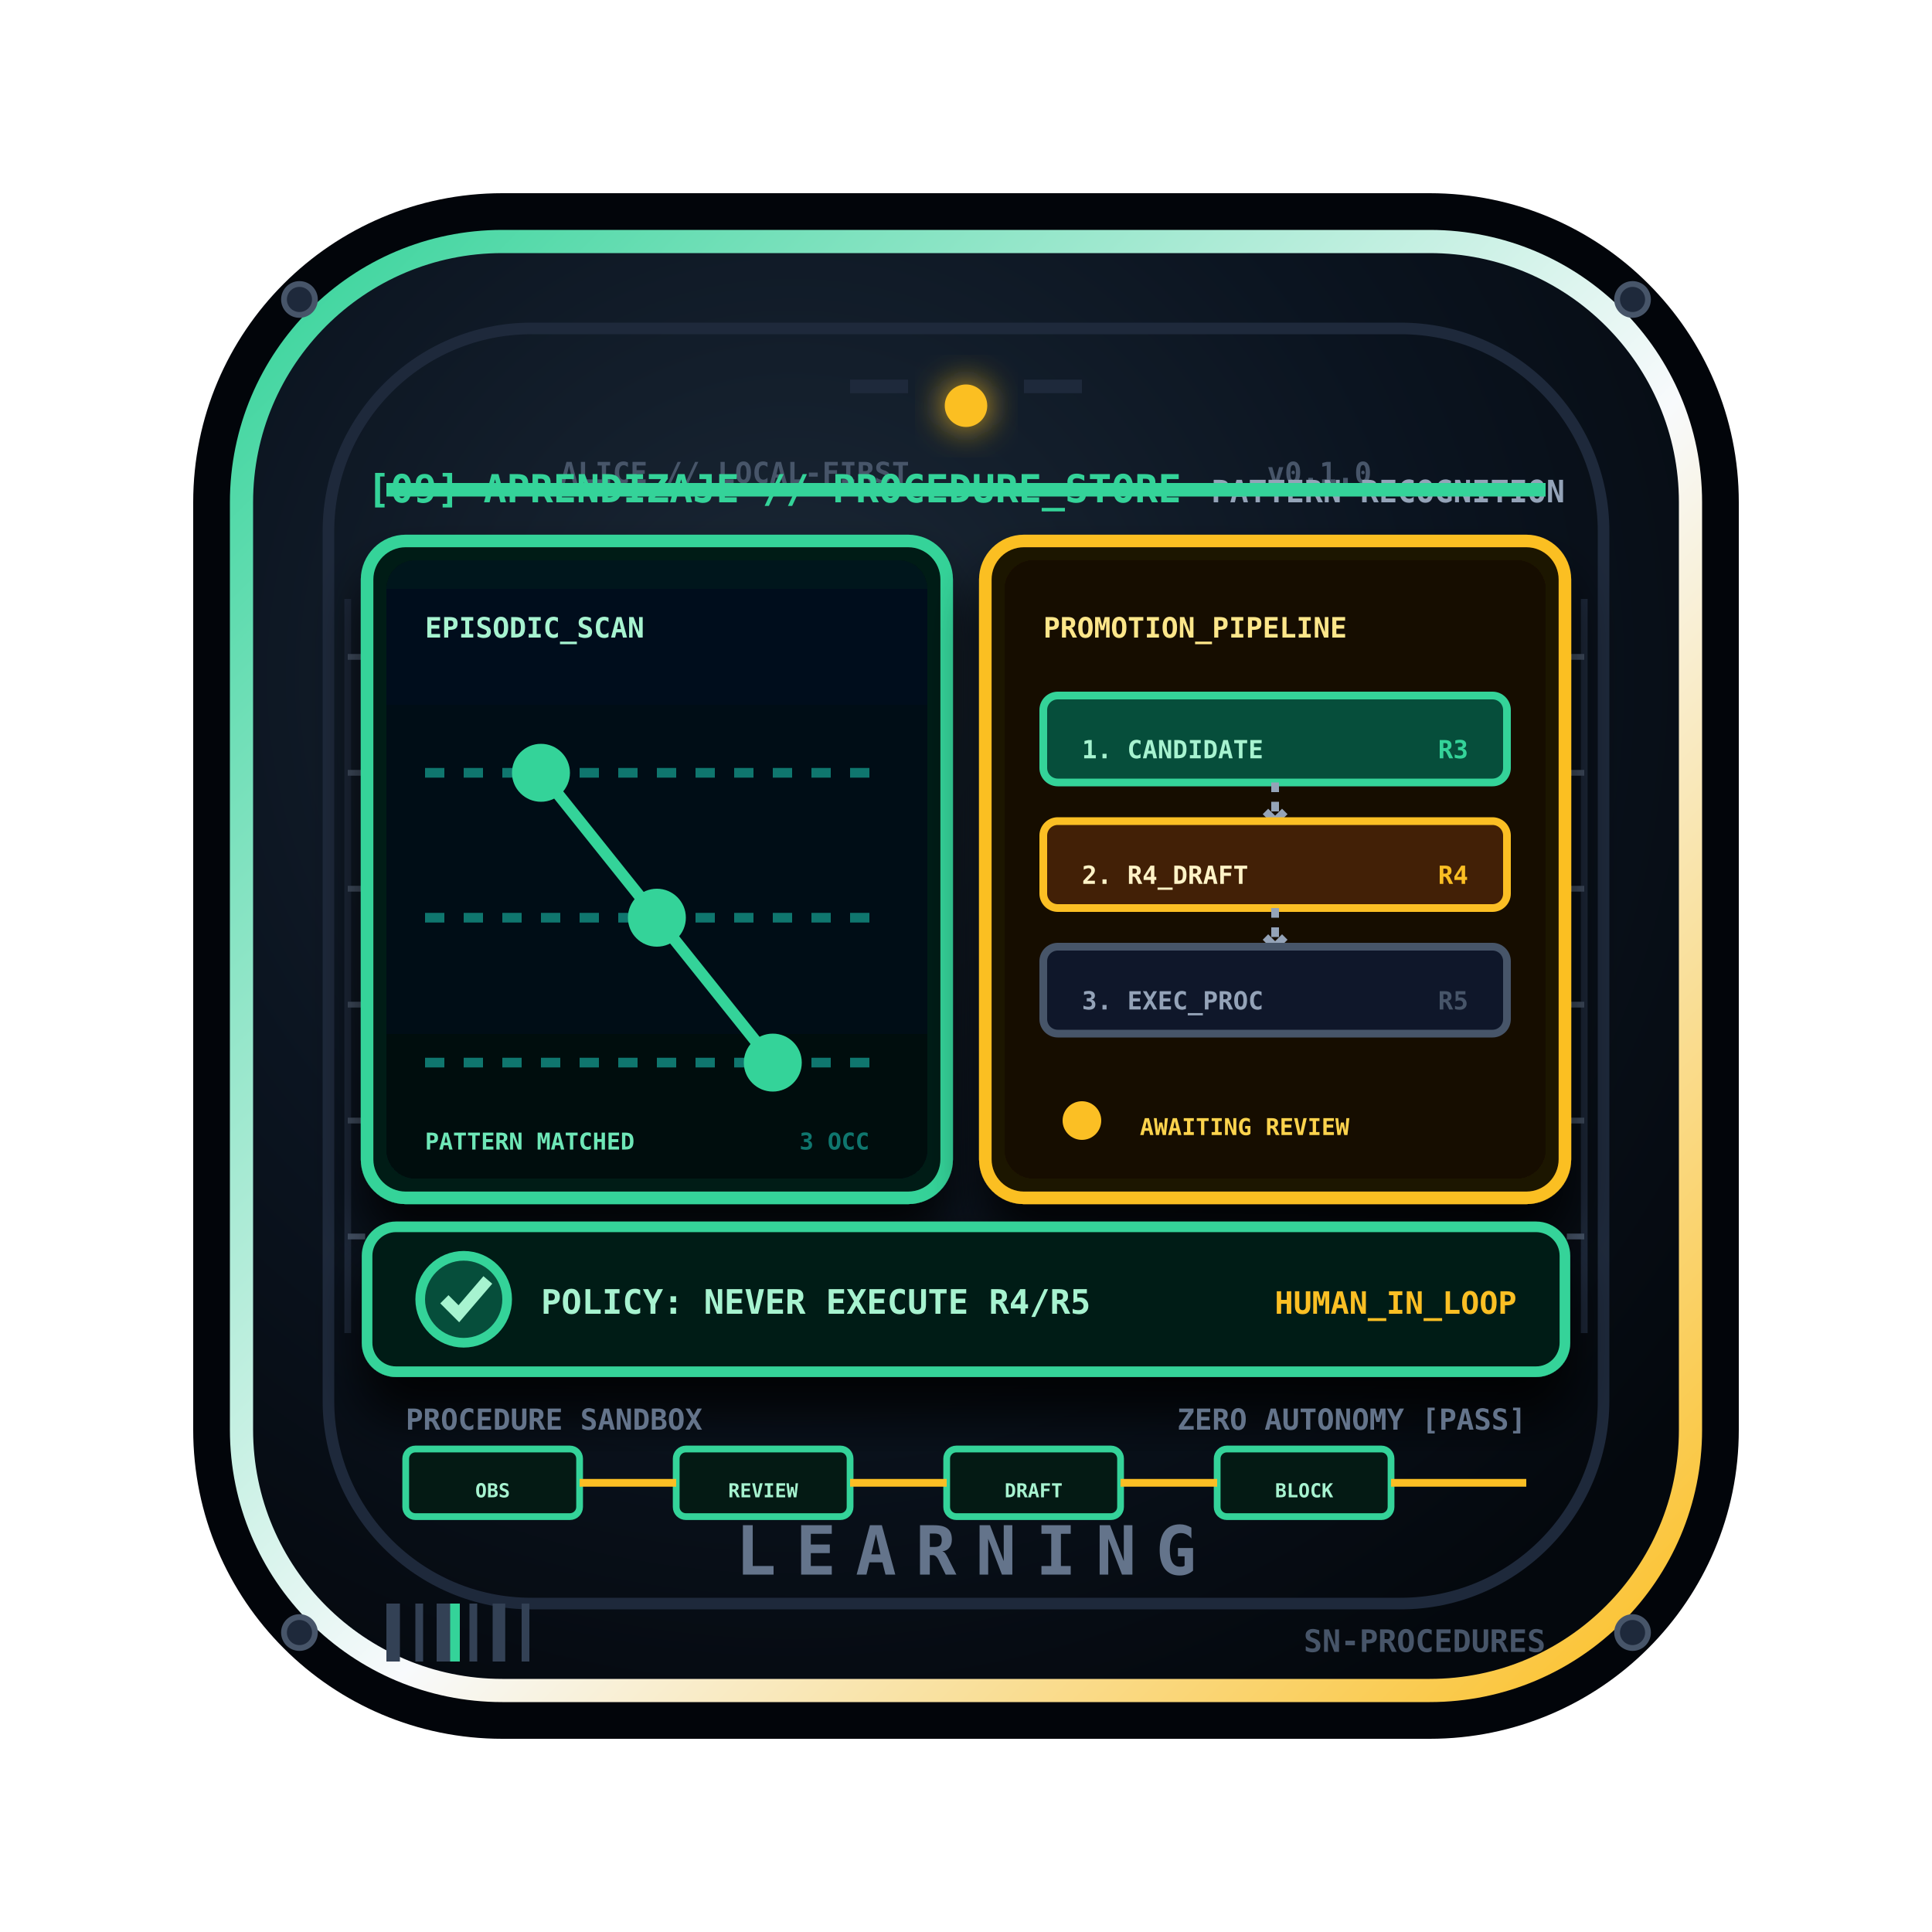
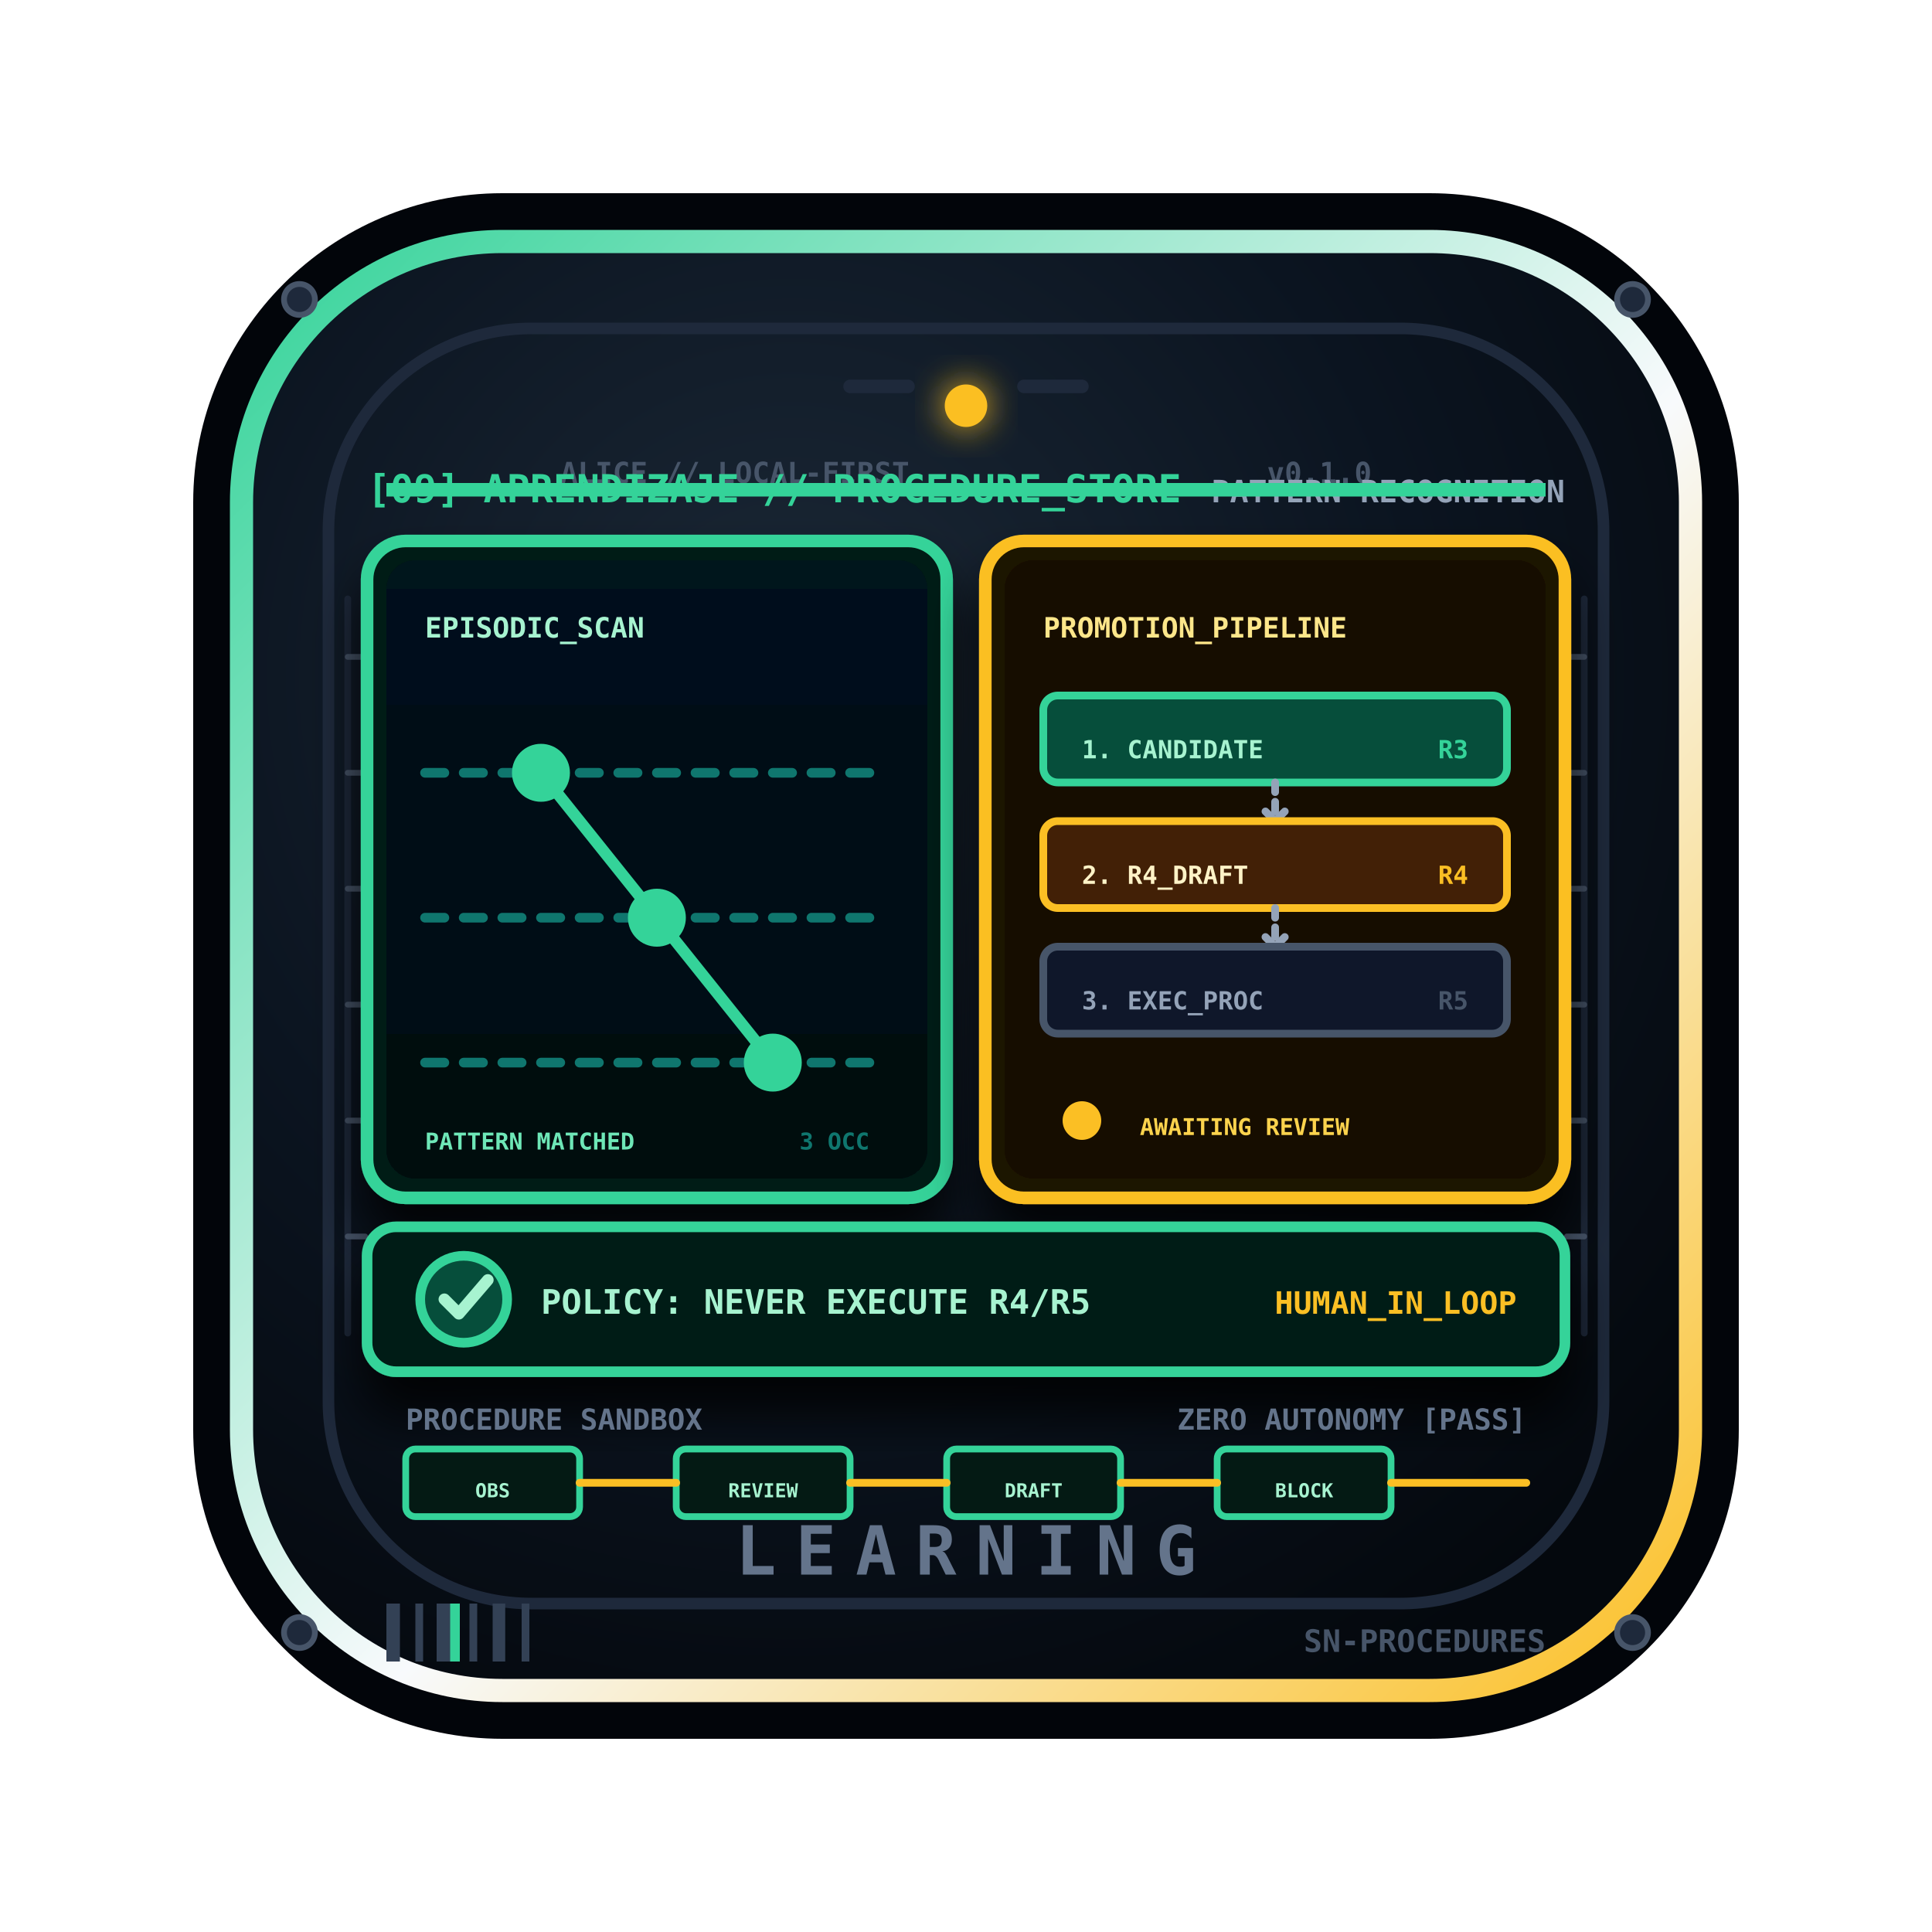
- <svg xmlns="http://www.w3.org/2000/svg" viewBox="0 0 200 200" role="img" aria-label="Procedimientos">
+ <svg xmlns="http://www.w3.org/2000/svg" viewBox="0 0 200 200" role="img" aria-label="Procedimientos" shape-rendering="geometricPrecision" text-rendering="geometricPrecision" stroke-linecap="round" stroke-linejoin="round">
  <style>
    .procedures-dash{animation:proceduresDash 2.8s linear infinite}.procedures-blink{animation:proceduresBlink 1.6s steps(2,end) infinite}.procedures-blink2{animation:proceduresBlink 2.3s steps(2,end) .5s infinite}.procedures-scan{animation:proceduresScan 4.2s ease-in-out infinite}.procedures-spin{transform-box:fill-box;transform-origin:50% 50%;animation:proceduresSpin 16s linear infinite}
    @keyframes proceduresDash{to{stroke-dashoffset:-26}}@keyframes proceduresBlink{50%{opacity:.25}}
    @keyframes proceduresScan{0%,100%{y:50px;opacity:.06}50%{y:140px;opacity:.4}}
    @keyframes proceduresSpin{to{transform:rotate(360deg)}}
    @media(prefers-reduced-motion:reduce){.procedures-dash,.procedures-blink,.procedures-blink2,.procedures-scan,.procedures-spin{animation:none}}
  </style>
  <defs>
    <radialGradient id="procedures-plate" cx="38%" cy="30%" r="80%">
      <stop stop-color="#1b2836" />
      <stop offset=".55" stop-color="#0b1420" />
      <stop offset="1" stop-color="#04080d" />
    </radialGradient>
    <linearGradient id="procedures-ga" x1="0" y1="0" x2="1" y2="1">
      <stop stop-color="#34d399" />
      <stop offset=".55" stop-color="#f8fafc" />
      <stop offset="1" stop-color="#fbbf24" />
    </linearGradient>
    <linearGradient id="procedures-gb" x1="0" x2="1">
      <stop stop-color="#fbbf24" />
      <stop offset="1" stop-color="#34d399" />
    </linearGradient>
    <linearGradient id="procedures-metal" x1="0" y1="0" x2="1" y2="1">
      <stop stop-color="#94a3b8" />
      <stop offset=".35" stop-color="#334155" />
      <stop offset=".7" stop-color="#111827" />
      <stop offset="1" stop-color="#020617" />
    </linearGradient>
    <linearGradient id="procedures-screen-bg" x1="0" y1="0" x2="0" y2="1">
      <stop stop-color="#06121d" />
      <stop offset="1" stop-color="#02070e" />
    </linearGradient>
    <radialGradient id="procedures-halo">
      <stop stop-color="#fff" />
      <stop offset=".2" stop-color="#34d399" />
      <stop offset=".7" stop-color="#fbbf24" />
      <stop offset="1" stop-color="#07111d" />
    </radialGradient>
    <filter id="procedures-shadow" x="-45%" y="-45%" width="190%" height="200%">
      <feDropShadow dx="0" dy="4" stdDeviation="2.6" flood-color="#000" flood-opacity=".85" />
    </filter>
    <filter id="procedures-glow" x="-70%" y="-70%" width="240%" height="240%">
      <feGaussianBlur stdDeviation="1.8" result="b" />
      <feMerge>
        <feMergeNode in="b" />
        <feMergeNode in="SourceGraphic" />
      </feMerge>
    </filter>
  </defs>
  <rect x="20" y="20" width="160" height="160" rx="32" fill="#02050a" />
  <rect x="25" y="25" width="150" height="150" rx="27" fill="url(#procedures-plate)" stroke="url(#procedures-ga)" stroke-width="2.4" />
  <rect x="34" y="34" width="132" height="132" rx="21" fill="none" stroke="#1e293b" stroke-width="1.2" />
  <g fill="#1e293b" stroke="#475569" stroke-width=".6">
    <circle cx="31" cy="31" r="1.6" />
    <circle cx="169" cy="31" r="1.6" />
    <circle cx="31" cy="169" r="1.6" />
    <circle cx="169" cy="169" r="1.6" />
  </g>
  <path d="M88 40h6M106 40h6" stroke="#1e293b" stroke-width="1.4" />
  <g font-family="Consolas,monospace" font-weight="900">
    <text x="58" y="50" fill="#475569" font-size="3">ALICE // LOCAL-FIRST</text>
    <text x="142" y="50" fill="#475569" font-size="3" text-anchor="end">v0.1.0</text>
  </g>
  <path d="M36 62v76M164 62v76" stroke="#1e293b" stroke-width=".7" />
  <path d="M36 68h2.5M36 80h1.8M36 92h2.5M36 104h1.8M36 116h2.5M36 128h1.8M164 68h-2.5M164 80h-1.8M164 92h-2.5M164 104h-1.8M164 116h-2.5M164 128h-1.8" stroke="#475569" stroke-width=".6" />
  <circle class="procedures-blink" cx="100" cy="42" r="2.2" fill="#fbbf24" filter="url(#procedures-glow)" />
  <g font-family="Consolas,monospace" font-weight="900">
    <text x="38" y="52" fill="#34d399" font-size="4">[09] APRENDIZAJE // PROCEDURE_STORE</text>
    <text x="162" y="52" fill="#94a3b8" font-size="3.2" text-anchor="end">PATTERN RECOGNITION</text>
  </g>
  <g filter="url(#procedures-shadow)">
    <rect x="38" y="56" width="60" height="68" rx="4" fill="#041a14" stroke="#34d399" stroke-width="1.3" />
    <rect x="40" y="58" width="56" height="64" rx="3" fill="url(#procedures-screen-bg)" />
  </g>
  <g font-family="Consolas,monospace" font-weight="900">
    <text x="44" y="66" fill="#a7f3d0" font-size="2.9">EPISODIC_SCAN</text>
  </g>
  <g stroke-width="1" fill="none">
    <path d="M44 80 L90 80" stroke="#0f766e" stroke-dasharray="2 2" />
    <path d="M44 95 L90 95" stroke="#0f766e" stroke-dasharray="2 2" />
    <path d="M44 110 L90 110" stroke="#0f766e" stroke-dasharray="2 2" />
    <circle cx="56" cy="80" r="3" fill="#34d399" class="procedures-blink" />
    <circle cx="68" cy="95" r="3" fill="#34d399" />
    <circle cx="80" cy="110" r="3" fill="#34d399" class="procedures-blink" />
    <path d="M56 80 L68 95 L80 110" stroke="#34d399" stroke-width="1.2" class="procedures-dash" />
  </g>
  <g font-family="Consolas,monospace" font-weight="900">
    <text x="44" y="119" fill="#6ee7b7" font-size="2.4">PATTERN MATCHED</text>
    <text x="90" y="119" fill="#0f766e" font-size="2.4" text-anchor="end">3 OCC</text>
  </g>
  <g filter="url(#procedures-shadow)">
    <rect x="102" y="56" width="60" height="68" rx="4" fill="#1f1402" stroke="#fbbf24" stroke-width="1.3" />
    <rect x="104" y="58" width="56" height="64" rx="3" fill="#130b02" />
  </g>
  <g font-family="Consolas,monospace" font-weight="900">
    <text x="108" y="66" fill="#fde68a" font-size="2.9">PROMOTION_PIPELINE</text>
  </g>
  <g font-family="Consolas,monospace" font-weight="900" font-size="2.6">
    <rect x="108" y="72" width="48" height="9" rx="1.5" fill="#064e3b" stroke="#34d399" stroke-width="0.8" />
    <text x="112" y="78.5" fill="#a7f3d0">1. CANDIDATE</text>
    <text x="152" y="78.5" fill="#34d399" text-anchor="end">R3</text>
    <path d="M132 81v4" stroke="#94a3b8" stroke-width="0.8" stroke-dasharray="1 1" />
    <path d="M131 84l1 1 1-1" stroke="#94a3b8" fill="none" stroke-width="0.8" />
    <rect x="108" y="85" width="48" height="9" rx="1.5" fill="#422006" stroke="#fbbf24" stroke-width="0.8" />
    <text x="112" y="91.5" fill="#fef3c7">2. R4_DRAFT</text>
    <text x="152" y="91.5" fill="#fbbf24" text-anchor="end">R4</text>
    <path d="M132 94v4" stroke="#94a3b8" stroke-width="0.8" stroke-dasharray="1 1" />
    <path d="M131 97l1 1 1-1" stroke="#94a3b8" fill="none" stroke-width="0.8" />
    <rect x="108" y="98" width="48" height="9" rx="1.5" fill="#0f172a" stroke="#475569" stroke-width="0.8" />
    <text x="112" y="104.5" fill="#94a3b8">3. EXEC_PROC</text>
    <text x="152" y="104.5" fill="#475569" text-anchor="end">R5</text>
  </g>
  <g font-family="Consolas,monospace" font-weight="900">
    <circle cx="112" cy="116" r="2" fill="#fbbf24" class="procedures-blink" />
    <text x="118" y="117.5" fill="#fcd34d" font-size="2.4">AWAITING REVIEW</text>
  </g>
  <g filter="url(#procedures-shadow)">
    <rect x="38" y="127" width="124" height="15" rx="3" fill="#041a14" stroke="#34d399" stroke-width="1.1" />
  </g>
  <circle cx="48" cy="134.5" r="4.5" fill="#064e3b" stroke="#34d399" stroke-width="1" />
  <path d="M46 134.5l1.5 1.5 3-3.5" fill="none" stroke="#a7f3d0" stroke-width="1.2" />
  <g font-family="Consolas,monospace" font-weight="900">
    <text x="56" y="136" fill="#a7f3d0" font-size="3.5">POLICY: NEVER EXECUTE R4/R5</text>
    <text x="157" y="136" fill="#fbbf24" font-size="3.2" text-anchor="end">HUMAN_IN_LOOP</text>
    <text x="42" y="148" fill="#64748b" font-size="3">PROCEDURE SANDBOX</text>
    <text x="158" y="148" fill="#64748b" font-size="3" text-anchor="end">ZERO AUTONOMY [PASS]</text>
  </g>
  <g aria-label="Máquina de estados procedural" font-family="Consolas,monospace" font-weight="900">
    <g fill="#041a14" stroke="#34d399" stroke-width=".7">
      <rect x="42" y="150" width="18" height="7" rx="1" />
      <rect x="70" y="150" width="18" height="7" rx="1" />
      <rect x="98" y="150" width="18" height="7" rx="1" />
      <rect x="126" y="150" width="18" height="7" rx="1" />
    </g>
    <path d="M60 153.5h10m18 0h10m18 0h10m18 0h14" stroke="#fbbf24" stroke-width=".8" />
    <text x="51" y="155" fill="#a7f3d0" font-size="2" text-anchor="middle">OBS</text>
    <text x="79" y="155" fill="#a7f3d0" font-size="2" text-anchor="middle">REVIEW</text>
    <text x="107" y="155" fill="#a7f3d0" font-size="2" text-anchor="middle">DRAFT</text>
    <text x="135" y="155" fill="#a7f3d0" font-size="2" text-anchor="middle">BLOCK</text>
  </g>
  <rect class="procedures-scan" x="40" y="50" width="120" height="1.4" fill="#34d399" />
  <g fill="#334155">
    <rect x="40" y="166" width="1.4" height="6" />
    <rect x="43" y="166" width=".8" height="6" />
    <rect x="45.2" y="166" width="1.8" height="6" />
    <rect x="48.6" y="166" width=".8" height="6" />
    <rect x="51" y="166" width="1.3" height="6" />
    <rect x="54" y="166" width=".8" height="6" />
  </g>
  <rect x="46.6" y="166" width="1" height="6" fill="#34d399" />
  <g font-family="Consolas,monospace" font-weight="900">
    <text x="160" y="171" fill="#475569" font-size="3.2" text-anchor="end">SN-PROCEDURES</text>
  </g>
  <g font-family="Consolas,monospace" font-weight="900">
    <text x="100" y="163" fill="#64748b" font-size="7" text-anchor="middle" letter-spacing="2">LEARNING</text>
  </g>
</svg>
